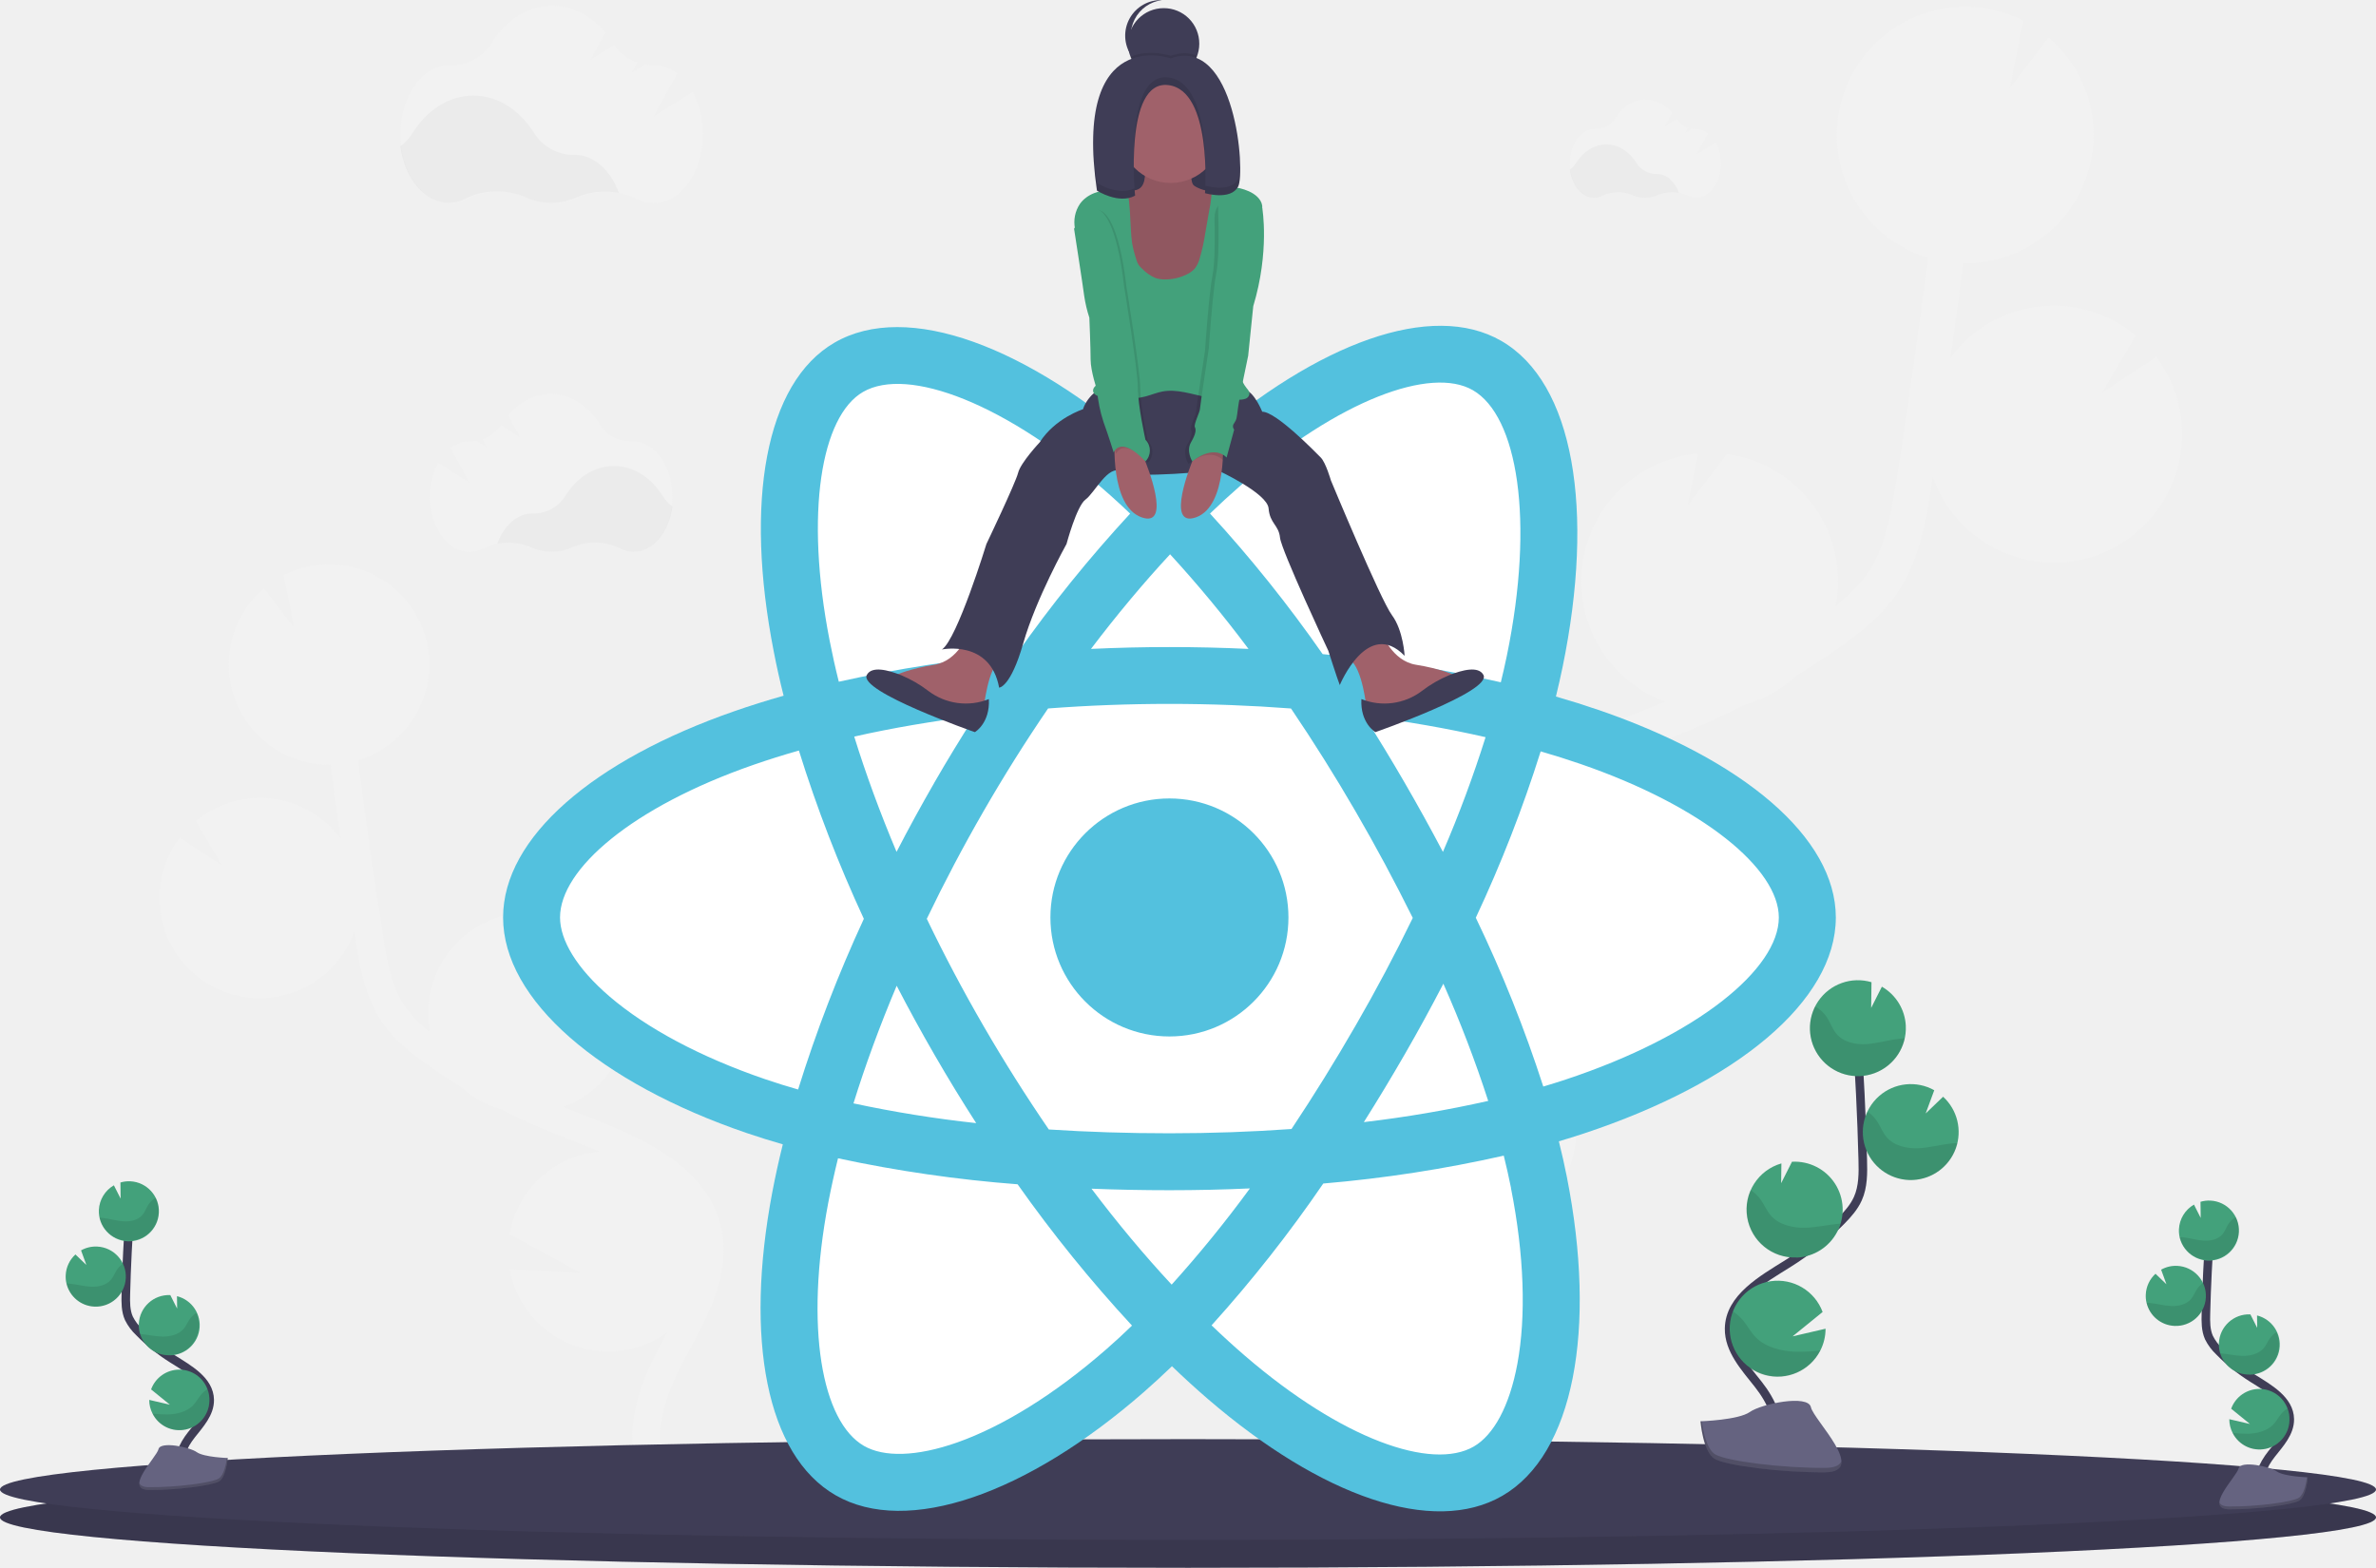
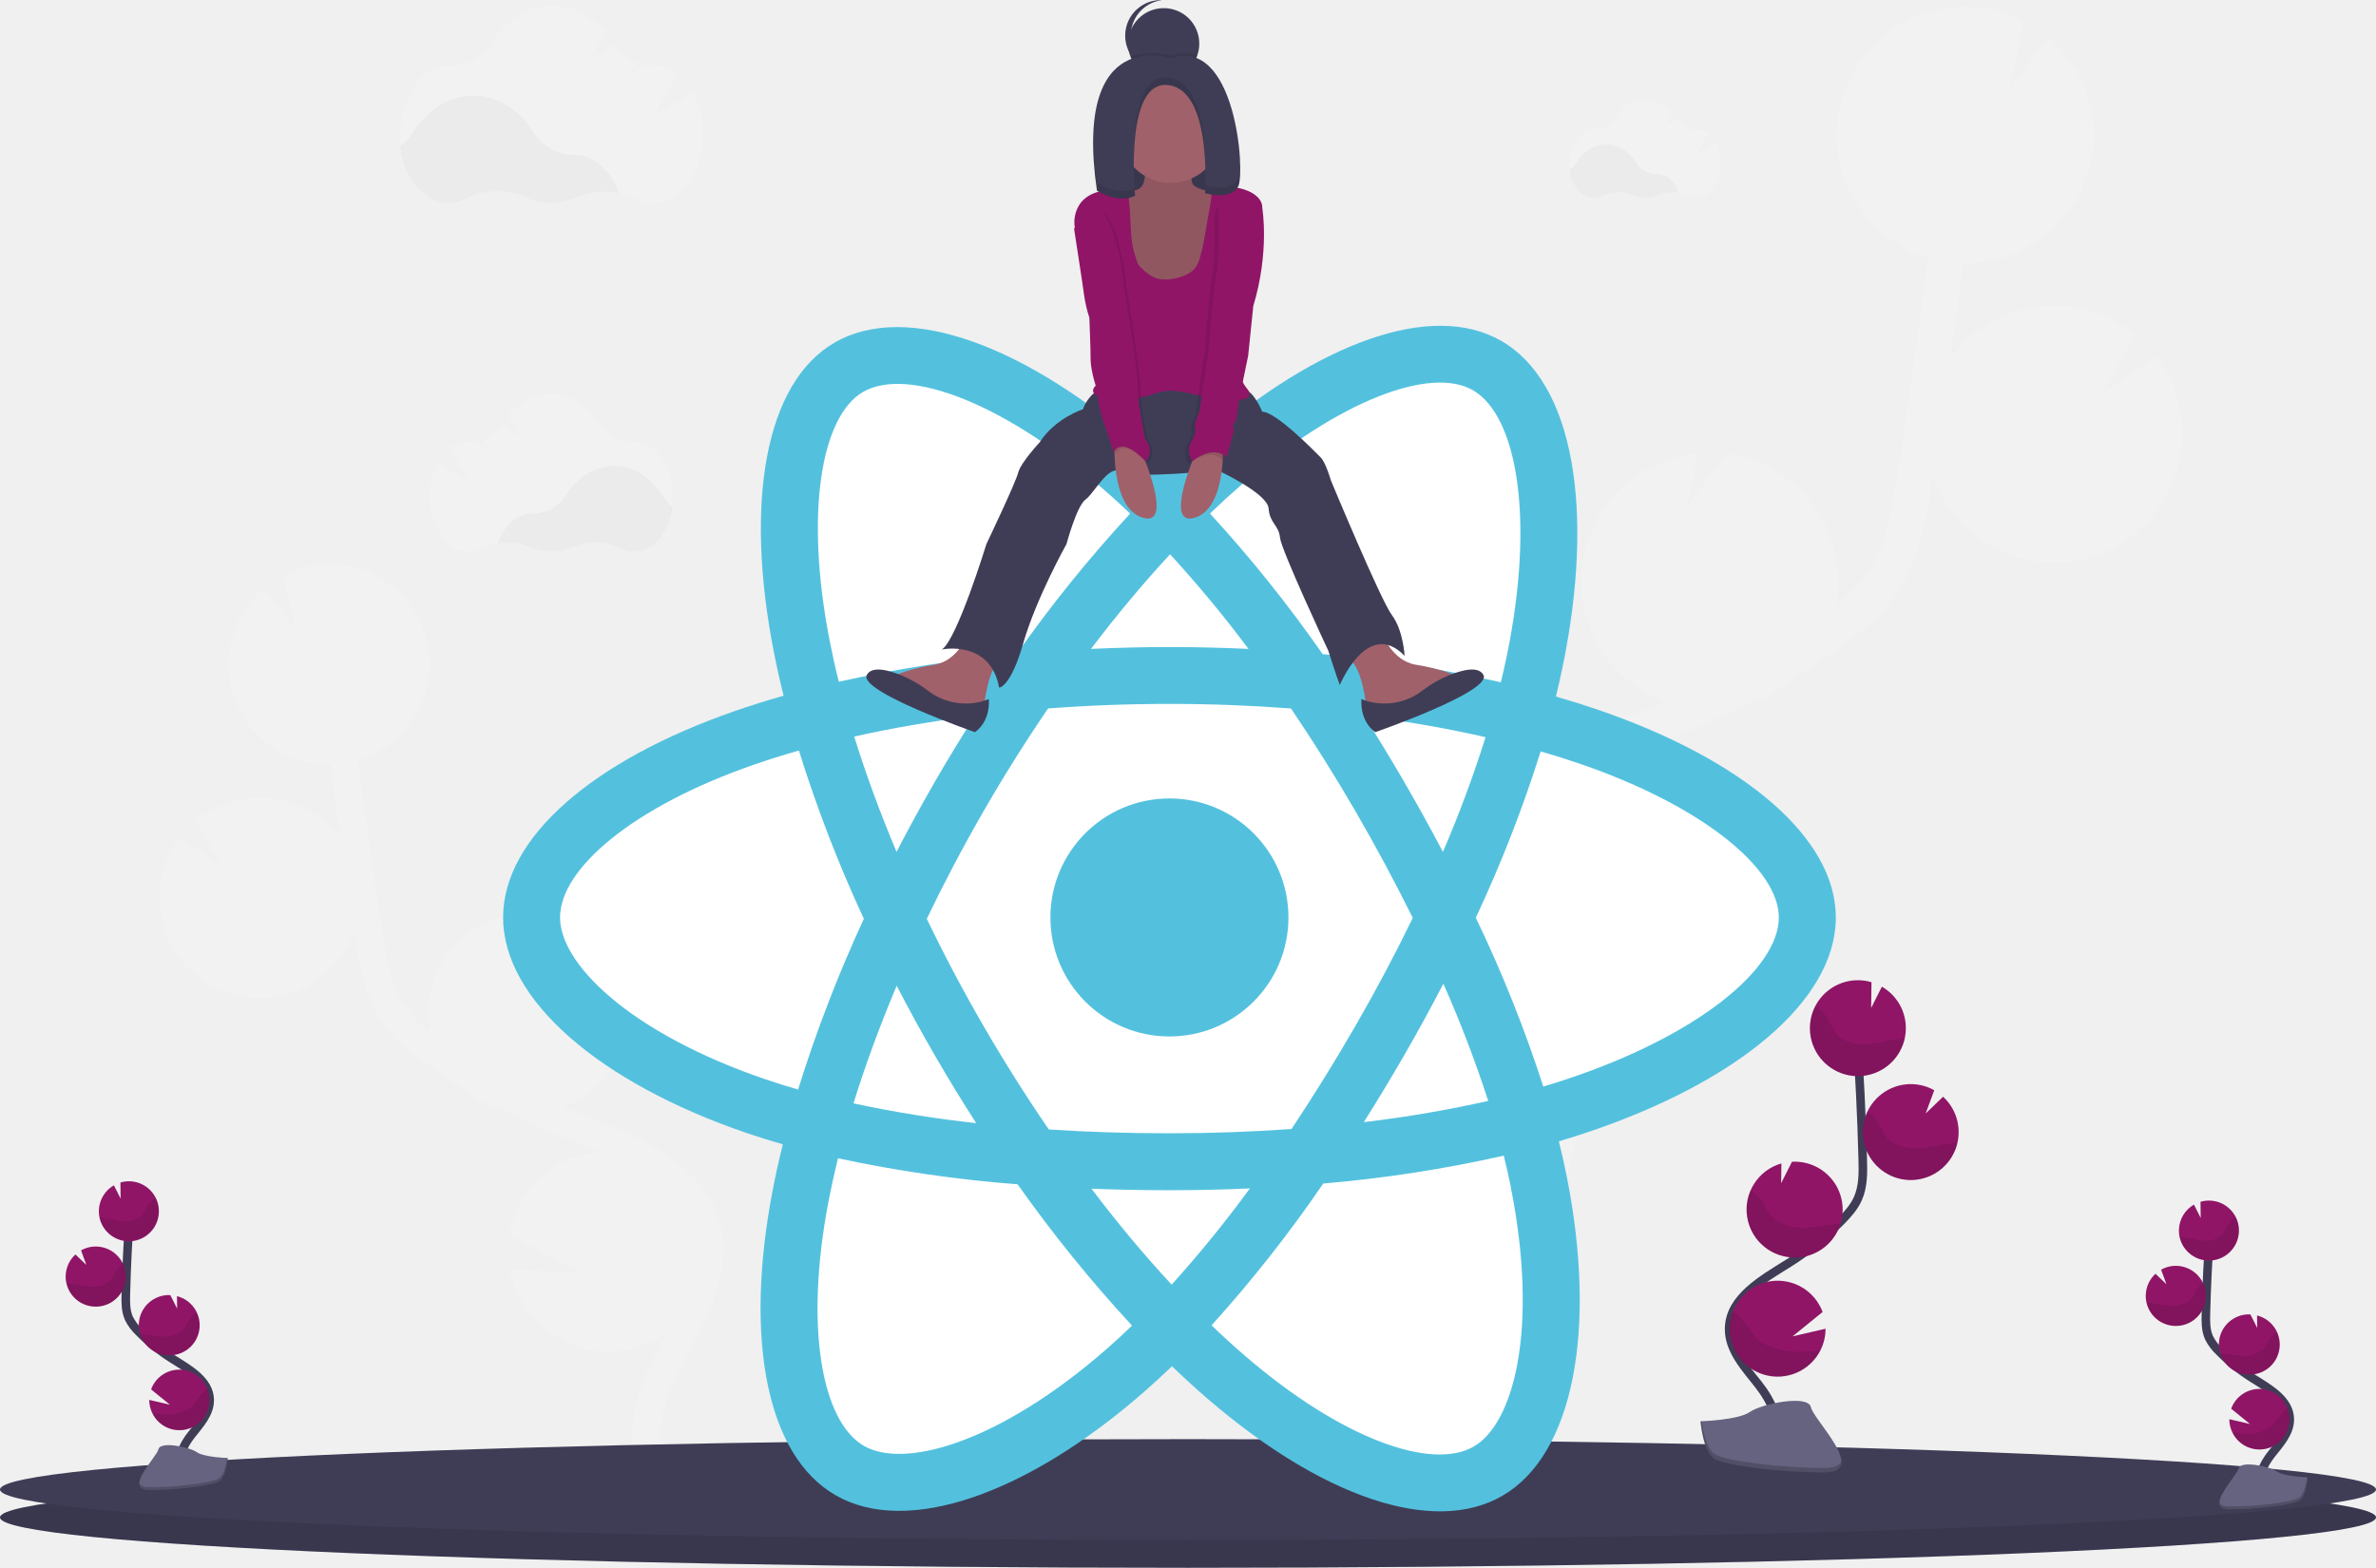
<svg xmlns="http://www.w3.org/2000/svg" id="a75d69e6-d07c-4db3-9c83-72b2470e5561" data-name="Layer 1" width="1108" height="731.18" viewBox="0 0 1108 731.18">
  <path d="M813.68,415.2l6.89-2.7c.66-.26,1.31-.54,2-.81a59.85,59.85,0,0,1,15.28-115.77l-4.8,24.2,18.22-23.92.16,0a59.87,59.87,0,0,1,51.16,67.45c-.15,1.13-.39,2.23-.6,3.34,5.61-4.43,10.87-9.32,14.81-15,8-11.54,10.71-25.76,13.47-43.17,5.47-34.48,10.4-69.34,14.84-104.18a59.83,59.83,0,0,1-42-65.36c.25-1.82.6-3.59,1-5.34.1-.44.2-.88.31-1.31.43-1.69.91-3.35,1.47-5,.09-.27.21-.52.3-.78.5-1.37,1-2.72,1.65-4,.22-.5.44-1,.67-1.47.69-1.43,1.42-2.83,2.22-4.19.27-.45.56-.88.83-1.33.62-1,1.27-2,1.94-2.93.36-.5.71-1,1.08-1.49l.27-.39,0,0a59.81,59.81,0,0,1,74.64-17l-6.24,31.49,18-23.64a59.5,59.5,0,0,1,16.32,68.62h.07c-.17.4-.38.78-.55,1.18-.33.74-.67,1.47-1,2.2-.46.93-1,1.84-1.45,2.74-.38.68-.75,1.36-1.16,2-.59,1-1.23,1.9-1.87,2.83-.38.54-.73,1.1-1.12,1.63-1,1.39-2.12,2.72-3.26,4-.4.45-.83.86-1.25,1.3-.81.86-1.62,1.71-2.48,2.52-.53.5-1.09,1-1.64,1.46-.79.7-1.6,1.38-2.43,2-.59.47-1.19.92-1.79,1.36-.87.63-1.75,1.22-2.64,1.81-.6.39-1.2.78-1.81,1.15-1,.61-2.05,1.17-3.1,1.72-.53.27-1,.57-1.59.83-1.58.77-3.2,1.48-4.85,2.11-.31.12-.64.21-.95.32-1.38.5-2.77,1-4.18,1.35-.61.17-1.23.31-1.85.46-1.15.28-2.31.54-3.48.76q-1,.18-2.07.33c-1.15.17-2.31.3-3.48.4-.69.06-1.37.12-2.07.16-1.26.06-2.53.07-3.8.06a2.08,2.08,0,0,0-.25,0q-2.82,22-5.92,44A59.82,59.82,0,0,1,1042,240.88l-15.68,26.58,25.21-16.59a59.68,59.68,0,0,1,11.5,44.16,58.76,58.76,0,0,1-4.5,15.94,59.83,59.83,0,0,1-111.19-4c-.23,1.48-.45,3-.68,4.46-2.44,15.35-5.47,34.46-16.23,50-7.29,10.56-17.33,18.36-27.09,25.22q-9.52,6.7-19.48,12.77a59.85,59.85,0,0,1-24.53,13.74q-16,8.19-32.69,14.81l-6.95,2.72c-6.25,2.44-12.65,4.94-19,7.6,1,.09,2,.17,3,.3a59.9,59.9,0,0,1,50.86,49.05l-42.31,23.11,42.18-1.89A59.16,59.16,0,0,1,843,534.54a59.87,59.87,0,0,1-82.7,11.74l2.1,3.91c1.4,2.58,2.78,5.15,4.12,7.7,18.33,34.74,19.66,64.74,3.75,84.49l-13-10.45c15.49-19.22,3.2-49.77-5.5-66.27-1.32-2.5-2.68-5-4-7.56C736,536.27,722.65,511.53,728,485.2,736,445.5,779.05,428.7,813.68,415.2Z" transform="translate(-46 -84.41)" fill="#f2f2f2" />
  <path d="M315.6,603.42l-5.38-2.11c-.52-.2-1-.43-1.54-.63a46.75,46.75,0,0,0-11.94-90.42l3.75,18.9-14.22-18.68h-.13a46.76,46.76,0,0,0-40,52.68c.12.89.31,1.74.47,2.61a55.84,55.84,0,0,1-11.56-11.73c-6.23-9-8.37-20.12-10.53-33.71C220.29,493.4,216.45,466.18,213,439a46.72,46.72,0,0,0,32.77-51.05c-.2-1.42-.47-2.8-.79-4.17l-.24-1c-.34-1.32-.71-2.62-1.15-3.88-.07-.21-.16-.41-.24-.61-.39-1.07-.82-2.12-1.28-3.15-.18-.38-.35-.77-.53-1.15-.54-1.11-1.11-2.2-1.73-3.26-.21-.36-.44-.7-.65-1-.49-.78-1-1.55-1.52-2.29-.28-.39-.55-.79-.84-1.17l-.21-.3h0a46.76,46.76,0,0,0-58.29-13.32l4.88,24.6-14.07-18.46a46.48,46.48,0,0,0-12.75,53.59h-.05c.13.31.29.61.43.92.26.58.52,1.15.8,1.72q.54,1.08,1.14,2.13c.29.54.58,1.07.9,1.59.46.75,1,1.48,1.46,2.21.3.42.57.86.88,1.27.8,1.08,1.65,2.12,2.54,3.13.31.35.65.67,1,1,.63.67,1.27,1.33,1.94,2,.41.4.85.77,1.28,1.14q.93.83,1.89,1.59c.46.36.93.71,1.4,1.06.68.49,1.37,1,2.06,1.41.47.31.94.61,1.42.9.79.48,1.6.91,2.42,1.34.42.22.82.45,1.24.66,1.24.6,2.5,1.15,3.79,1.64.24.1.5.16.74.25,1.07.39,2.16.75,3.27,1.06.47.13,1,.24,1.44.35.9.22,1.8.43,2.72.6l1.61.26c.9.13,1.81.23,2.72.31.54.05,1.07.09,1.62.12,1,.05,2,.06,3,.05h.19q2.2,17.22,4.62,34.41a46.71,46.71,0,0,0-67.48-8.14L149.49,488l-19.68-12.95a46.57,46.57,0,0,0-9,34.49A45.8,45.8,0,0,0,124.34,522a46.73,46.73,0,0,0,86.84-3.12c.18,1.15.35,2.32.53,3.48,1.9,12,4.27,26.92,12.67,39.08,5.7,8.24,13.54,14.33,21.16,19.69q7.44,5.24,15.21,10a46.88,46.88,0,0,0,19.16,10.74c8.32,4.26,16.84,8.14,25.54,11.56l5.42,2.13c4.88,1.9,9.88,3.85,14.81,5.93-.78.07-1.57.13-2.36.24A46.77,46.77,0,0,0,283.6,660l33,18-32.94-1.47a46.78,46.78,0,0,0,73.57,29.2c-.55,1-1.09,2-1.64,3.05-1.09,2-2.17,4-3.22,6-14.31,27.13-15.35,50.57-2.92,66l10.13-8.16c-12.1-15-2.5-38.87,4.3-51.76,1-1.95,2.09-3.92,3.16-5.9,9.19-17,19.61-36.37,15.46-56.94C376.29,627.08,342.64,614,315.6,603.42Z" transform="translate(-46 -84.41)" fill="#f2f2f2" />
  <ellipse cx="554" cy="707.68" rx="554" ry="23.5" fill="#3f3d56" />
  <ellipse cx="554" cy="707.68" rx="554" ry="23.5" opacity="0.1" />
  <ellipse cx="554" cy="694.68" rx="554" ry="23.5" fill="#3f3d56" />
  <path d="M131,770.73c-3-5.51.4-12.26,4.28-17.18s8.61-10,8.51-16.29c-.14-9-9.7-14.31-17.33-19.08a84.78,84.78,0,0,1-15.56-12.51,23,23,0,0,1-4.78-6.4c-1.58-3.52-1.53-7.52-1.43-11.38q.5-19.26,1.9-38.48" transform="translate(-46 -84.41)" fill="none" stroke="#3f3d56" stroke-miterlimit="10" stroke-width="4" />
-   <path d="M92.11,648.7a14,14,0,0,1,7-11.49l3.14,6.21-.09-7.52a13.86,13.86,0,0,1,4.62-.56A14,14,0,1,1,92.11,648.7Z" transform="translate(-46 -84.41)" fill="#43a17b" />
-   <path d="M117.14,743.7a14,14,0,0,0,26.5-5.76,13.82,13.82,0,0,0-.91-5.69,14,14,0,0,0-26.27.15l8.77,7.13-9.64-2.24A13.89,13.89,0,0,0,117.14,743.7Z" transform="translate(-46 -84.41)" fill="#43a17b" />
-   <path d="M124.07,716.45a14,14,0,0,0,4.46-27.54l.07,5.79-3.18-6.29h0a14,14,0,0,0-1.31,28.05Z" transform="translate(-46 -84.41)" fill="#43a17b" />
-   <path d="M90,693.78a14,14,0,0,0,1.32-28,13.88,13.88,0,0,0-7.52,1.78l2.48,6.8-5.11-4.9a14,14,0,0,0-4.53,9.69A13.33,13.33,0,0,0,77,683,14,14,0,0,0,90,693.78Z" transform="translate(-46 -84.41)" fill="#43a17b" />
+   <path d="M92.11,648.7a14,14,0,0,1,7-11.49l3.14,6.21-.09-7.52a13.86,13.86,0,0,1,4.62-.56A14,14,0,1,1,92.11,648.7Z" transform="translate(-46 -84.41)" fill="#901567" />
+   <path d="M117.14,743.7a14,14,0,0,0,26.5-5.76,13.82,13.82,0,0,0-.91-5.69,14,14,0,0,0-26.27.15l8.77,7.13-9.64-2.24A13.89,13.89,0,0,0,117.14,743.7Z" transform="translate(-46 -84.41)" fill="#901567" />
+   <path d="M124.07,716.45a14,14,0,0,0,4.46-27.54l.07,5.79-3.18-6.29h0a14,14,0,0,0-1.31,28.05Z" transform="translate(-46 -84.41)" fill="#901567" />
+   <path d="M90,693.78a14,14,0,0,0,1.32-28,13.88,13.88,0,0,0-7.52,1.78l2.48,6.8-5.11-4.9a14,14,0,0,0-4.53,9.69A13.33,13.33,0,0,0,77,683,14,14,0,0,0,90,693.78Z" transform="translate(-46 -84.41)" fill="#901567" />
  <path d="M94,652.44c3.24.36,6.39,1.37,9.64,1.57s6.82-.58,8.88-3.1c1.11-1.37,1.66-3.09,2.59-4.57a10.08,10.08,0,0,1,3.54-3.33,14,14,0,1,1-26.24,9.32C92.94,652.35,93.47,652.39,94,652.44Z" transform="translate(-46 -84.41)" opacity="0.1" />
  <path d="M90,693.78a14,14,0,0,0,13.35-20,10.4,10.4,0,0,0-2.82,2.83c-1,1.51-1.61,3.25-2.78,4.64-2.19,2.57-5.92,3.41-9.31,3.25s-6.66-1.11-10-1.42c-.47,0-.94-.08-1.41-.09A14,14,0,0,0,90,693.78Z" transform="translate(-46 -84.41)" opacity="0.1" />
  <path d="M124.07,716.45a14,14,0,0,0,13.47-19.76,11.36,11.36,0,0,0-3,2.85c-1.09,1.54-1.77,3.31-3,4.73-2.36,2.64-6.34,3.57-9.93,3.48s-6.82-.93-10.28-1.19A14,14,0,0,0,124.07,716.45Z" transform="translate(-46 -84.41)" opacity="0.1" />
  <path d="M117.14,743.7a14,14,0,0,0,26.5-5.76,13.82,13.82,0,0,0-.91-5.69,14,14,0,0,0-3.08,2.74c-1.34,1.63-2.21,3.47-3.76,5-2.87,2.82-7.5,4-11.62,4.09A62.35,62.35,0,0,1,117.14,743.7Z" transform="translate(-46 -84.41)" opacity="0.1" />
  <path d="M152.19,764.39s-11.08-.34-14.41-2.72-17-5.22-17.87-1.4-16.65,19-4.14,19.06,29.06-2,32.39-4S152.19,764.39,152.19,764.39Z" transform="translate(-46 -84.41)" fill="#656380" />
  <path d="M115.54,778c12.51.1,29.06-2,32.4-4,2.53-1.54,3.54-7.09,3.88-9.65l.37,0s-.7,8.93-4,11-19.89,4.08-32.39,4c-3.61,0-4.86-1.31-4.79-3.22C111.48,777.26,112.86,778,115.54,778Z" transform="translate(-46 -84.41)" opacity="0.2" />
  <path d="M1101,779.73c-3-5.51.4-12.26,4.28-17.18s8.61-10,8.51-16.29c-.14-9-9.7-14.31-17.33-19.08a84.78,84.78,0,0,1-15.56-12.51,23,23,0,0,1-4.78-6.4c-1.58-3.52-1.53-7.52-1.43-11.38q.49-19.26,1.9-38.48" transform="translate(-46 -84.41)" fill="none" stroke="#3f3d56" stroke-miterlimit="10" stroke-width="4" />
-   <path d="M1062.11,657.7a14,14,0,0,1,7-11.49l3.14,6.21-.09-7.52a13.86,13.86,0,0,1,4.62-.56,14,14,0,1,1-14.68,13.36Z" transform="translate(-46 -84.41)" fill="#43a17b" />
-   <path d="M1087.14,752.7a14,14,0,0,0,26.5-5.76,13.82,13.82,0,0,0-.91-5.69,14,14,0,0,0-26.27.15l8.77,7.13-9.64-2.24A13.89,13.89,0,0,0,1087.14,752.7Z" transform="translate(-46 -84.41)" fill="#43a17b" />
-   <path d="M1094.07,725.45a14,14,0,0,0,4.46-27.54l.07,5.79-3.18-6.29h0a14,14,0,0,0-1.31,28.05Z" transform="translate(-46 -84.41)" fill="#43a17b" />
-   <path d="M1060,702.78a14,14,0,0,0,1.32-28,13.88,13.88,0,0,0-7.52,1.78l2.48,6.8-5.11-4.9a14,14,0,0,0-4.53,9.69A13.33,13.33,0,0,0,1047,692,14,14,0,0,0,1060,702.78Z" transform="translate(-46 -84.41)" fill="#43a17b" />
+   <path d="M1062.11,657.7a14,14,0,0,1,7-11.49l3.14,6.21-.09-7.52a13.86,13.86,0,0,1,4.62-.56,14,14,0,1,1-14.68,13.36Z" transform="translate(-46 -84.41)" fill="#901567" />
+   <path d="M1087.14,752.7a14,14,0,0,0,26.5-5.76,13.82,13.82,0,0,0-.91-5.69,14,14,0,0,0-26.27.15l8.77,7.13-9.64-2.24A13.89,13.89,0,0,0,1087.14,752.7Z" transform="translate(-46 -84.41)" fill="#901567" />
+   <path d="M1094.07,725.45a14,14,0,0,0,4.46-27.54l.07,5.79-3.18-6.29h0a14,14,0,0,0-1.31,28.05Z" transform="translate(-46 -84.41)" fill="#901567" />
+   <path d="M1060,702.78a14,14,0,0,0,1.32-28,13.88,13.88,0,0,0-7.52,1.78l2.48,6.8-5.11-4.9a14,14,0,0,0-4.53,9.69A13.33,13.33,0,0,0,1047,692,14,14,0,0,0,1060,702.78Z" transform="translate(-46 -84.41)" fill="#901567" />
  <path d="M1064,661.44c3.24.36,6.39,1.37,9.64,1.57s6.82-.58,8.88-3.1c1.11-1.37,1.66-3.09,2.59-4.57a10.08,10.08,0,0,1,3.54-3.33,14,14,0,1,1-26.24,9.32C1062.94,661.35,1063.47,661.39,1064,661.44Z" transform="translate(-46 -84.41)" opacity="0.1" />
  <path d="M1060,702.78a14,14,0,0,0,13.35-20,10.4,10.4,0,0,0-2.82,2.83c-1,1.51-1.61,3.25-2.78,4.64-2.19,2.57-5.92,3.41-9.31,3.25s-6.66-1.11-10-1.42c-.47,0-.94-.08-1.41-.09A14,14,0,0,0,1060,702.78Z" transform="translate(-46 -84.41)" opacity="0.1" />
  <path d="M1094.07,725.45a14,14,0,0,0,13.47-19.76,11.36,11.36,0,0,0-3,2.85c-1.09,1.54-1.77,3.31-3,4.73-2.36,2.64-6.34,3.57-9.93,3.48s-6.82-.93-10.28-1.19A14,14,0,0,0,1094.07,725.45Z" transform="translate(-46 -84.41)" opacity="0.1" />
  <path d="M1087.14,752.7a14,14,0,0,0,26.5-5.76,13.82,13.82,0,0,0-.91-5.69,14,14,0,0,0-3.08,2.74c-1.34,1.63-2.21,3.47-3.76,5-2.87,2.82-7.5,4-11.62,4.09A62.35,62.35,0,0,1,1087.14,752.7Z" transform="translate(-46 -84.41)" opacity="0.1" />
  <path d="M1122.19,773.39s-11.08-.34-14.41-2.72-17-5.22-17.87-1.4-16.65,19-4.14,19.06,29.06-2,32.39-4S1122.19,773.39,1122.19,773.39Z" transform="translate(-46 -84.41)" fill="#656380" />
  <path d="M1085.54,787c12.51.1,29.06-2,32.4-4,2.53-1.54,3.54-7.09,3.88-9.65l.37,0s-.7,8.93-4,11-19.89,4.08-32.39,4c-3.61,0-4.86-1.31-4.79-3.22C1081.48,786.26,1082.86,787,1085.54,787Z" transform="translate(-46 -84.41)" opacity="0.2" />
  <path d="M791.57,415.56q-9.92-3.4-20-6.3,1.66-6.79,3.09-13.65c15.14-73.51,5.24-132.73-28.57-152.22-32.42-18.7-85.44.8-139,47.39q-7.92,6.92-15.47,14.2-5.07-4.85-10.3-9.51C525.21,245.64,469,224.65,435.18,244.2c-32.39,18.75-42,74.42-28.35,144.09q2,10.35,4.59,20.58c-7.95,2.26-15.64,4.67-23,7.24C322.63,439,280.61,475,280.61,512.29c0,38.51,45.11,77.14,113.64,100.56q8.34,2.83,16.8,5.26-2.74,11-4.88,22.18c-13,68.46-2.84,122.82,29.46,141.45C469,801,525,781.2,579.52,733.54c4.31-3.77,8.63-7.77,13-11.95q8.18,7.89,16.79,15.32c52.82,45.45,105,63.81,137.26,45.12,33.33-19.29,44.16-77.69,30.1-148.73q-1.6-8.14-3.73-16.61,5.91-1.74,11.56-3.61c71.24-23.6,117.6-61.76,117.6-100.79,0-37.43-43.38-73.62-110.5-96.73Z" transform="translate(-46 -84.41)" fill="#53c1de" />
  <path d="M776.12,587.88c-3.4,1.13-6.88,2.21-10.44,3.27a621.6,621.6,0,0,0-31.47-78.73,623.06,623.06,0,0,0,30.25-77.58c6.35,1.84,12.53,3.78,18.47,5.83,57.51,19.79,92.59,49.06,92.59,71.62,0,24-37.89,55.21-99.4,75.59ZM750.6,638.46c6.22,31.41,7.1,59.81,3,82-3.7,19.95-11.14,33.25-20.34,38.58-19.59,11.33-61.47-3.4-106.64-42.27q-7.77-6.69-15.63-14.25a624.23,624.23,0,0,0,52.09-66.14,620.2,620.2,0,0,0,84.17-13q1.9,7.68,3.37,15ZM492.48,757.1c-19.14,6.76-34.38,6.95-43.59,1.64-19.6-11.31-27.75-55-16.63-113.5q2-10.37,4.53-20.63a625.79,625.79,0,0,0,83.75,12.13,645.09,645.09,0,0,0,53.35,65.9q-5.79,5.61-11.84,10.91c-24.11,21.08-48.28,36-69.57,43.55ZM402.84,587.73c-30.31-10.36-55.33-23.82-72.49-38.5-15.41-13.2-23.19-26.31-23.19-36.94,0-22.63,33.74-51.5,90-71.11q10.6-3.69,21.39-6.73a637.08,637.08,0,0,0,30.29,78.48,646.29,646.29,0,0,0-30.66,79.6Q410.44,590.32,402.84,587.73Zm30.05-204.54c-11.68-59.69-3.93-104.72,15.59-116,20.79-12,66.76,5.12,115.22,48.15,3.1,2.75,6.21,5.63,9.32,8.6a635.89,635.89,0,0,0-52.93,65.52,648.42,648.42,0,0,0-82.93,12.89q-2.39-9.52-4.27-19.15ZM701,449.38q-9.11-15.74-18.89-31.08c19.83,2.51,38.82,5.83,56.66,9.91a565.54,565.54,0,0,1-19.89,53.51q-8.61-16.35-17.88-32.34ZM591.64,342.91a569.3,569.3,0,0,1,36.57,44.14q-36.71-1.73-73.45,0c12.07-15.92,24.44-30.72,36.88-44.13Zm-110,106.65q-9.15,15.87-17.55,32.14c-7.73-18.33-14.34-36.36-19.74-53.77,17.73-4,36.64-7.21,56.34-9.68Q490.77,433.69,481.62,449.56Zm19.61,158.65A564.64,564.64,0,0,1,444,599c5.49-17.71,12.25-36.13,20.15-54.86q8.43,16.29,17.61,32.16Q491.1,592.49,501.23,608.21Zm91.14,75.33C579.79,670,567.24,655,555,638.79q17.85.71,36.36.71,19,0,37.51-.84A563.94,563.94,0,0,1,592.37,683.54ZM719.08,543.19A562.82,562.82,0,0,1,740,597.85a561.35,561.35,0,0,1-58,9.89q9.85-15.63,19.08-31.63,9.38-16.26,18-32.92Zm-41,19.66q-14.12,24.52-29.81,48.1c-18.44,1.32-37.49,2-56.91,2s-38.15-.6-56.27-1.78Q519,587.67,504.7,563t-26.51-50.08q12.27-25.53,26.43-50.1h0q14.14-24.56,30.13-48c18.49-1.4,37.43-2.13,56.59-2.13s38.22.74,56.69,2.14q15.81,23.37,30,47.81t26.79,49.87q-12.45,25.62-26.71,50.3Zm54.77-296.46c20.81,12,28.9,60.4,15.83,123.87q-1.29,6.19-2.8,12.35a635.74,635.74,0,0,0-83.09-13.13,625.16,625.16,0,0,0-52.53-65.56q7-6.74,14.29-13.11c45.88-39.93,88.76-55.69,108.3-44.42Z" transform="translate(-46 -84.41)" fill="#fff" />
  <path d="M591.34,456.79a55.5,55.5,0,1,1-55.5,55.5,55.49,55.49,0,0,1,55.5-55.5" transform="translate(-46 -84.41)" fill="#53c1de" />
  <path d="M605.26,104.81a16.6,16.6,0,1,1-16.6-16.6A16.52,16.52,0,0,1,605.26,104.81Z" transform="translate(-46 -84.41)" fill="#3f3d56" />
  <path d="M575.4,109a16.62,16.62,0,0,1,12.49-24.54,16.6,16.6,0,1,0,1.41,33.07A16.6,16.6,0,0,1,575.4,109Z" transform="translate(-46 -84.41)" fill="#3f3d56" />
  <rect x="521.91" y="43.52" width="44.47" height="69.37" fill="#3f3d56" />
  <rect x="521.91" y="43.52" width="44.47" height="69.37" opacity="0.1" />
  <path d="M497.66,379.61s-4.75,13.05-16,14.83-17.79,4.74-17.79,4.74l26.68,17.19,14.23-1.78s1.78-18.38,7.71-22.53S497.66,379.61,497.66,379.61Z" transform="translate(-46 -84.41)" fill="#a0616a" />
  <path d="M690.34,379.61s4.75,13.05,16,14.83,17.79,4.74,17.79,4.74l-26.68,17.19-14.23-1.78s-1.78-18.38-7.71-22.53S690.34,379.61,690.34,379.61Z" transform="translate(-46 -84.41)" fill="#a0616a" />
  <path d="M560.5,264.59s-7.11,3.56-9.48,10.68c0,0-13,4.15-20.16,15.41,0,0-8.9,9.49-10.08,14.23S506,338.11,506,338.11s-13.64,44.47-20.75,49.21c0,0,22.53-4.74,26.68,17.79,0,0,5.33,0,11.26-20.75s20.16-46.25,20.16-46.25,4.74-17.78,8.89-20.75,10.67-16.6,16.6-13,45.06-.6,45.06-.6S637,314.4,637.58,321.51s4.74,7.71,5.33,13.64,22.53,52.76,22.53,52.76,4.15,13,5.34,16c0,0,13-31.42,30.24-13.63,0,0-.6-11.86-5.93-19s-28.46-62.84-28.46-62.84-2.37-8.3-4.74-10.67-20.76-21.35-27.28-21.35c0,0-3.55-8.89-7.7-10.08Z" transform="translate(-46 -84.41)" fill="#3f3d56" />
  <path d="M507.14,410.44a28.89,28.89,0,0,1-28.22-3.79,56.37,56.37,0,0,0-12.59-7.3c-6.29-2.54-13.81-4.42-16.1-.17-4.15,7.71,50.39,26.68,50.39,26.68S507.74,421.71,507.14,410.44Z" transform="translate(-46 -84.41)" fill="#3f3d56" />
  <path d="M680.86,410.44a28.89,28.89,0,0,0,28.22-3.79,56.37,56.37,0,0,1,12.59-7.3c6.29-2.54,13.81-4.42,16.1-.17,4.15,7.71-50.39,26.68-50.39,26.68S680.26,421.71,680.86,410.44Z" transform="translate(-46 -84.41)" fill="#3f3d56" />
  <path d="M579.88,167.08c-.22,2.06-.9,4.29-2.66,5.38-1.44.9-3.26.83-4.92,1.17a11.46,11.46,0,0,0-7.82,6.77,17.51,17.51,0,0,0-.75,10.55,39.22,39.22,0,0,0,1.52,5.06c1.74,4.92,3.84,9.8,7.09,13.89a59,59,0,0,0,9.3,8.77c2.11,1.72,4.29,3.47,6.89,4.28a21.75,21.75,0,0,0,5.4.72c2.25.1,4.65.17,6.6-.95,3-1.73,3.89-5.55,5.52-8.62,1.38-2.6,3.44-4.81,4.73-7.46a29.49,29.49,0,0,0,2-6.52l2.77-12.3c1-4.47,1.92-9.51-.59-13.34a2.28,2.28,0,0,0-.74-.77,2.79,2.79,0,0,0-1.52-.15,16.44,16.44,0,0,1-9.15-2.09,3.93,3.93,0,0,1-1.15-.9,4.72,4.72,0,0,1-.7-2.12,22.2,22.2,0,0,0-1.28-4.45,3,3,0,0,0-.87-1.34,3.15,3.15,0,0,0-1.41-.47,114.47,114.47,0,0,0-12.93-1.35c-1.42-.07-3.56-.64-4.54.62S580,165.58,579.88,167.08Z" transform="translate(-46 -84.41)" fill="#a0616a" />
  <path d="M579.88,167.08c-.22,2.06-.9,4.29-2.66,5.38-1.44.9-3.26.83-4.92,1.17a11.46,11.46,0,0,0-7.82,6.77,17.51,17.51,0,0,0-.75,10.55,39.22,39.22,0,0,0,1.52,5.06c1.74,4.92,3.84,9.8,7.09,13.89a59,59,0,0,0,9.3,8.77c2.11,1.72,4.29,3.47,6.89,4.28a21.75,21.75,0,0,0,5.4.72c2.25.1,4.65.17,6.6-.95,3-1.73,3.89-5.55,5.52-8.62,1.38-2.6,3.44-4.81,4.73-7.46a29.49,29.49,0,0,0,2-6.52l2.77-12.3c1-4.47,1.92-9.51-.59-13.34a2.28,2.28,0,0,0-.74-.77,2.79,2.79,0,0,0-1.52-.15,16.44,16.44,0,0,1-9.15-2.09,3.93,3.93,0,0,1-1.15-.9,4.72,4.72,0,0,1-.7-2.12,22.2,22.2,0,0,0-1.28-4.45,3,3,0,0,0-.87-1.34,3.15,3.15,0,0,0-1.41-.47,114.47,114.47,0,0,0-12.93-1.35c-1.42-.07-3.56-.64-4.54.62S580,165.58,579.88,167.08Z" transform="translate(-46 -84.41)" opacity="0.1" />
-   <path d="M571.85,174.15a26.93,26.93,0,0,0-7.13-1.12c-5.72-.14-11.84,1.83-15.14,6.5A15.34,15.34,0,0,0,547.29,191a23.57,23.57,0,0,0,5.2,10.66,32,32,0,0,1,4,5.24c1.58,3,1.63,6.59,2.06,10,1,8.12,4.46,15.75,5.83,23.82s.19,17.42-6.18,22.55c-1.07.86-2.37,1.77-2.46,3.14-.14,2.19,2.71,3.12,4.9,3.33,6.55.62,13.27,1.23,19.63-.46,2.63-.7,5.17-1.79,7.85-2.29,6.8-1.27,13.64,1.34,20.45,2.59a90.61,90.61,0,0,0,14.91,1.21,7.94,7.94,0,0,0,3.43-.45,2.75,2.75,0,0,0,1.74-2.74,4.76,4.76,0,0,0-1.18-2c-3.44-4.25-4.49-9.9-5.43-15.29l-3.15-18.11c-1.69-9.68-3.26-20.2,1.32-28.89,3.29-6.25,9.36-10.65,12.83-16.8a9.84,9.84,0,0,0,1.55-6.28c-.52-3.09-3.31-5.3-6.17-6.59A23.21,23.21,0,0,0,611,173c.1,4.33-1,8.71-1.71,13l-1.21,7a88.83,88.83,0,0,1-2.71,12.2,12.85,12.85,0,0,1-2.17,4.42,11.43,11.43,0,0,1-3.83,2.79,22.83,22.83,0,0,1-10.14,2.32,13.54,13.54,0,0,1-4.48-.69,19,19,0,0,1-6.17-4.34,10.11,10.11,0,0,1-1.63-1.77,9.93,9.93,0,0,1-1.11-2.67,55.42,55.42,0,0,1-1.91-7.48c-.3-1.94-.4-3.91-.54-5.87C573,186.12,573,179.72,571.85,174.15Z" transform="translate(-46 -84.41)" fill="#43a17b" />
+   <path d="M571.85,174.15a26.93,26.93,0,0,0-7.13-1.12c-5.72-.14-11.84,1.83-15.14,6.5A15.34,15.34,0,0,0,547.29,191a23.57,23.57,0,0,0,5.2,10.66,32,32,0,0,1,4,5.24c1.58,3,1.63,6.59,2.06,10,1,8.12,4.46,15.75,5.83,23.82s.19,17.42-6.18,22.55c-1.07.86-2.37,1.77-2.46,3.14-.14,2.19,2.71,3.12,4.9,3.33,6.55.62,13.27,1.23,19.63-.46,2.63-.7,5.17-1.79,7.85-2.29,6.8-1.27,13.64,1.34,20.45,2.59a90.61,90.61,0,0,0,14.91,1.21,7.94,7.94,0,0,0,3.43-.45,2.75,2.75,0,0,0,1.74-2.74,4.76,4.76,0,0,0-1.18-2c-3.44-4.25-4.49-9.9-5.43-15.29l-3.15-18.11c-1.69-9.68-3.26-20.2,1.32-28.89,3.29-6.25,9.36-10.65,12.83-16.8a9.84,9.84,0,0,0,1.55-6.28c-.52-3.09-3.31-5.3-6.17-6.59A23.21,23.21,0,0,0,611,173c.1,4.33-1,8.71-1.71,13l-1.21,7a88.83,88.83,0,0,1-2.71,12.2,12.85,12.85,0,0,1-2.17,4.42,11.43,11.43,0,0,1-3.83,2.79,22.83,22.83,0,0,1-10.14,2.32,13.54,13.54,0,0,1-4.48-.69,19,19,0,0,1-6.17-4.34,10.11,10.11,0,0,1-1.63-1.77,9.93,9.93,0,0,1-1.11-2.67,55.42,55.42,0,0,1-1.91-7.48c-.3-1.94-.4-3.91-.54-5.87C573,186.12,573,179.72,571.85,174.15Z" transform="translate(-46 -84.41)" fill="#901567" />
  <path d="M565.84,288.9s-2.37,31.43,12.45,36.76,1.78-26.09,1.78-26.09l-4.75-9.48Z" transform="translate(-46 -84.41)" fill="#a0616a" />
  <path d="M616.23,288.9s2.37,31.43-12.45,36.76S602,299.57,602,299.57l4.75-9.48Z" transform="translate(-46 -84.41)" fill="#a0616a" />
  <path d="M552.79,184l-4.74,7.71s4.15,26.68,4.74,31.42a62.2,62.2,0,0,0,2.38,10.08s.59,14.23.59,19.57,3,14.23,3,14.23a64.82,64.82,0,0,0,3,14.82c2.37,6.52,4.74,14.23,4.74,14.23s3-8.3,14.82,4.15a7.18,7.18,0,0,0,0-10.08s-3.55-16-3.55-24.31-6.53-48-6.53-48S567,172.7,552.79,184Z" transform="translate(-46 -84.41)" opacity="0.1" />
-   <path d="M551.61,183.37l-4.74,7.71s4.15,26.68,4.74,31.42A61.84,61.84,0,0,0,554,232.58s.59,14.23.59,19.56,3,14.23,3,14.23a64.53,64.53,0,0,0,3,14.82c2.37,6.53,4.75,14.23,4.75,14.23s3-8.3,14.82,4.15a7.18,7.18,0,0,0,0-10.07s-3.56-16-3.56-24.31-6.52-48-6.52-48S565.84,172.1,551.61,183.37Z" transform="translate(-46 -84.41)" fill="#43a17b" />
+   <path d="M551.61,183.37l-4.74,7.71s4.15,26.68,4.74,31.42A61.84,61.84,0,0,0,554,232.58s.59,14.23.59,19.56,3,14.23,3,14.23a64.53,64.53,0,0,0,3,14.82c2.37,6.53,4.75,14.23,4.75,14.23s3-8.3,14.82,4.15a7.18,7.18,0,0,0,0-10.07s-3.56-16-3.56-24.31-6.52-48-6.52-48S565.84,172.1,551.61,183.37Z" transform="translate(-46 -84.41)" fill="#901567" />
  <path d="M629.87,179.22l3,3.53s3.49,20.18-4.22,45.68l-2.37,23.12s-4.15,19.57-4.74,24.31-.59,5.33-1.78,7.11a2.29,2.29,0,0,0,0,3l-3.56,13s-5.33-6.52-16,1.78c0,0-3-4.74-.6-8.89s2.37-5.93,1.78-7.12,2.37-7.11,2.37-8.3S607.93,248,607.93,248s1.78-26.68,3.56-35.57c1.09-5.47,1.07-17.66.88-26.24-.19-8.94,10.63-13.78,17-7.5C629.52,178.85,629.7,179,629.87,179.22Z" transform="translate(-46 -84.41)" opacity="0.1" />
-   <path d="M631.65,178l3,3.53s3.49,20.19-4.22,45.68l-2.37,23.12s-4.15,19.57-4.74,24.31-.6,5.34-1.78,7.12a2.28,2.28,0,0,0,0,3L618,297.8s-5.33-6.53-16,1.77c0,0-3-4.74-.59-8.89s2.37-5.93,1.78-7.11,2.37-7.12,2.37-8.3,4.15-28.46,4.15-28.46,1.78-26.68,3.56-35.58.59-35.57.59-35.57S623.35,169.14,631.65,178Z" transform="translate(-46 -84.41)" fill="#43a17b" />
+   <path d="M631.65,178l3,3.53s3.49,20.19-4.22,45.68l-2.37,23.12s-4.15,19.57-4.74,24.31-.6,5.34-1.78,7.12a2.28,2.28,0,0,0,0,3L618,297.8s-5.33-6.53-16,1.77c0,0-3-4.74-.59-8.89s2.37-5.93,1.78-7.11,2.37-7.12,2.37-8.3,4.15-28.46,4.15-28.46,1.78-26.68,3.56-35.58.59-35.57.59-35.57S623.35,169.14,631.65,178Z" transform="translate(-46 -84.41)" fill="#901567" />
  <circle cx="545.92" cy="61.61" r="23.72" fill="#a0616a" />
  <path d="M604.29,110.41a16.6,16.6,0,0,1-31.09.44c9.26-3.73,18.72-.41,18.72-.41C596.65,108.78,600.75,108.93,604.29,110.41Z" transform="translate(-46 -84.41)" opacity="0.1" />
  <path d="M591.92,111.63s-45.65-16-34.38,61.66c0,0,10.08,6.52,17.78,2.37,0,0-5.33-53.95,15.42-51.58s17.19,50.4,17.19,50.4,11.86,3.55,15.42-3S622.16,101,591.92,111.63Z" transform="translate(-46 -84.41)" fill="#3f3d56" />
  <path d="M590.74,120.52c-14.24-1.62-16.2,23.27-16,39.05.17-15.69,2.81-37,16-35.49,14.81,1.69,17.24,26.66,17.41,40.8C608.32,151.9,606.9,122.37,590.74,120.52Z" transform="translate(-46 -84.41)" opacity="0.1" />
  <path d="M557.54,169.73a159.38,159.38,0,0,1-1.77-20.53,152.12,152.12,0,0,0,1.77,24.09s10.08,6.52,17.78,2.37c0,0-.12-1.28-.26-3.43C567.39,176.1,557.54,169.73,557.54,169.73Z" transform="translate(-46 -84.41)" opacity="0.1" />
  <path d="M623.35,168c-3.32,6.08-13.83,3.41-15.25,3-.07,2.2-.17,3.52-.17,3.52s11.86,3.55,15.42-3c.73-1.34,1.11-5.13,1-10.2C624.25,164.57,623.9,167,623.35,168Z" transform="translate(-46 -84.41)" opacity="0.1" />
  <path d="M872.73,757.37c4.74-8.78-.64-19.54-6.82-27.37s-13.73-16-13.57-26c.23-14.35,15.45-22.81,27.62-30.42a134.77,134.77,0,0,0,24.79-19.93c3-3.05,5.87-6.31,7.62-10.21,2.52-5.6,2.45-12,2.29-18.12q-.79-30.71-3-61.34" transform="translate(-46 -84.41)" fill="none" stroke="#3f3d56" stroke-miterlimit="10" stroke-width="4" />
-   <path d="M934.74,562.9a22.31,22.31,0,0,0-11.16-18.32l-5,9.9.15-12a22.37,22.37,0,1,0,16,20.41Z" transform="translate(-46 -84.41)" fill="#43a17b" />
-   <path d="M894.86,714.29a22.36,22.36,0,1,1,1.08-18l-14,11.37,15.37-3.57A22.25,22.25,0,0,1,894.86,714.29Z" transform="translate(-46 -84.41)" fill="#43a17b" />
-   <path d="M883.81,670.86A22.37,22.37,0,0,1,876.72,627l-.12,9.22,5.06-10h.06a22.37,22.37,0,1,1,2.09,44.69Z" transform="translate(-46 -84.41)" fill="#43a17b" />
-   <path d="M938.11,634.73A22.37,22.37,0,1,1,948,592.87l-4,10.83,8.13-7.8a22.37,22.37,0,0,1-14.07,38.83Z" transform="translate(-46 -84.41)" fill="#43a17b" />
+   <path d="M934.74,562.9a22.31,22.31,0,0,0-11.16-18.32l-5,9.9.15-12a22.37,22.37,0,1,0,16,20.41Z" transform="translate(-46 -84.41)" fill="#901567" />
+   <path d="M894.86,714.29a22.36,22.36,0,1,1,1.08-18l-14,11.37,15.37-3.57A22.25,22.25,0,0,1,894.86,714.29Z" transform="translate(-46 -84.41)" fill="#901567" />
+   <path d="M883.81,670.86A22.37,22.37,0,0,1,876.72,627l-.12,9.22,5.06-10h.06a22.37,22.37,0,1,1,2.09,44.69Z" transform="translate(-46 -84.41)" fill="#901567" />
+   <path d="M938.11,634.73A22.37,22.37,0,1,1,948,592.87l-4,10.83,8.13-7.8a22.37,22.37,0,0,1-14.07,38.83Z" transform="translate(-46 -84.41)" fill="#901567" />
  <path d="M931.74,568.86c-5.17.57-10.19,2.18-15.37,2.5s-10.87-.92-14.14-5c-1.77-2.17-2.65-4.91-4.14-7.28a16,16,0,0,0-5.63-5.3,22.37,22.37,0,1,0,41.81,14.84C933.42,568.71,932.58,568.77,931.74,568.86Z" transform="translate(-46 -84.41)" opacity="0.1" />
  <path d="M938.11,634.73a22.39,22.39,0,0,1-21.28-31.91,16.37,16.37,0,0,1,4.5,4.51c1.59,2.4,2.56,5.18,4.43,7.39,3.48,4.09,9.44,5.43,14.84,5.19s10.6-1.78,16-2.28c.75-.06,1.5-.11,2.26-.13A22.37,22.37,0,0,1,938.11,634.73Z" transform="translate(-46 -84.41)" opacity="0.1" />
  <path d="M883.81,670.86a22.37,22.37,0,0,1-21.46-31.49,17.83,17.83,0,0,1,4.73,4.55c1.74,2.45,2.82,5.27,4.86,7.54,3.77,4.2,10.11,5.68,15.83,5.54,5.54-.12,10.87-1.48,16.38-1.9A22.36,22.36,0,0,1,883.81,670.86Z" transform="translate(-46 -84.41)" opacity="0.1" />
  <path d="M894.86,714.29A22.37,22.37,0,0,1,854.08,696a22.27,22.27,0,0,1,4.91,4.38c2.13,2.59,3.53,5.53,6,7.94,4.57,4.49,11.95,6.34,18.52,6.51A97.1,97.1,0,0,0,894.86,714.29Z" transform="translate(-46 -84.41)" opacity="0.1" />
  <path d="M839,747.26s17.65-.54,23-4.33,27.16-8.31,28.48-2.24,26.53,30.22,6.6,30.38-46.31-3.1-51.62-6.34S839,747.26,839,747.26Z" transform="translate(-46 -84.41)" fill="#656380" />
  <path d="M897.4,769c-19.93.16-46.31-3.11-51.62-6.34-4-2.47-5.65-11.3-6.19-15.38l-.59,0s1.12,14.24,6.43,17.47,31.69,6.5,51.62,6.34c5.75,0,7.74-2.09,7.63-5.12C903.88,767.78,901.69,768.92,897.4,769Z" transform="translate(-46 -84.41)" opacity="0.2" />
  <path d="M369,127.27l-18.25,11.57,11.08-20.15a18,18,0,0,0-11-3.94h-.3a21.58,21.58,0,0,1-3.78-.28l-6.19,3.92,2.65-4.82a22.06,22.06,0,0,1-10.82-8.21l-11.07,7,7-12.72c-6.48-7.77-15.2-12.54-24.81-12.54-11.51,0-21.76,6.85-28.38,17.52a21.24,21.24,0,0,1-18.76,10.12l-.62,0c-12.71,0-23,14.41-23,32.19s10.3,32.18,23,32.18a17.2,17.2,0,0,0,8-2c8.29-4.31,19.17-4.39,27.85-.54a29,29,0,0,0,23.68.05c8.62-3.77,19.37-3.69,27.61.54a17.23,17.23,0,0,0,7.93,2c12.71,0,23-14.41,23-32.18A40.86,40.86,0,0,0,369,127.27Z" transform="translate(-46 -84.41)" fill="#f2f2f2" />
  <path d="M334.59,174.36a34,34,0,0,0-19.72,2.14,29,29,0,0,1-23.67-.05c-8.69-3.85-19.57-3.77-27.86.54a17.2,17.2,0,0,1-8,2c-11.29,0-20.68-11.38-22.64-26.38a21.58,21.58,0,0,0,5.64-6.08C245,135.87,255.21,129,266.72,129s21.64,6.77,28.26,17.32a21.79,21.79,0,0,0,18.76,10.31H314C323,156.64,330.8,163.85,334.59,174.36Z" transform="translate(-46 -84.41)" opacity="0.03" />
  <path d="M846.07,150.83,837,156.6l5.53-10a9,9,0,0,0-5.51-2h-.14a10.79,10.79,0,0,1-1.89-.14l-3.09,2L833.2,144a11,11,0,0,1-5.4-4.09l-5.52,3.5,3.49-6.34a16.17,16.17,0,0,0-12.37-6.26c-5.75,0-10.86,3.42-14.16,8.74a10.57,10.57,0,0,1-9.36,5h-.31c-6.34,0-11.48,7.19-11.48,16s5.14,16.05,11.48,16.05a8.62,8.62,0,0,0,4-1,16.56,16.56,0,0,1,13.89-.27,14.52,14.52,0,0,0,11.81,0,16.58,16.58,0,0,1,13.77.27,8.61,8.61,0,0,0,4,1c6.34,0,11.48-7.18,11.48-16.05A20.28,20.28,0,0,0,846.07,150.83Z" transform="translate(-46 -84.41)" fill="#f2f2f2" />
  <path d="M828.92,174.32a17,17,0,0,0-9.83,1.07,14.52,14.52,0,0,1-11.81,0,16.58,16.58,0,0,0-13.9.27,8.55,8.55,0,0,1-4,1c-5.64,0-10.32-5.67-11.3-13.15a10.93,10.93,0,0,0,2.82-3c3.3-5.32,8.42-8.73,14.16-8.73s10.79,3.37,14.09,8.63a10.85,10.85,0,0,0,9.36,5.14h.15C823.15,165.48,827,169.08,828.92,174.32Z" transform="translate(-46 -84.41)" opacity="0.03" />
  <path d="M250.34,300.27,265,309.55l-8.88-16.15a14.48,14.48,0,0,1,8.85-3.15h.23a17.08,17.08,0,0,0,3-.22l4.95,3.14L271,289.31a17.78,17.78,0,0,0,8.67-6.58l8.87,5.62L283,278.16c5.19-6.22,12.18-10,19.87-10,9.23,0,17.44,5.48,22.75,14a17,17,0,0,0,15,8.11h.5c10.18,0,18.43,11.54,18.43,25.78s-8.25,25.79-18.43,25.79a13.86,13.86,0,0,1-6.43-1.61,26.59,26.59,0,0,0-22.31-.43,23.28,23.28,0,0,1-19,0,26.64,26.64,0,0,0-22.12.43,13.9,13.9,0,0,1-6.35,1.57c-10.19,0-18.44-11.54-18.44-25.79A32.78,32.78,0,0,1,250.34,300.27Z" transform="translate(-46 -84.41)" fill="#f2f2f2" />
  <path d="M277.89,338a27.36,27.36,0,0,1,15.8,1.72,23.28,23.28,0,0,0,19,0,26.61,26.61,0,0,1,22.32.43,13.82,13.82,0,0,0,6.42,1.61c9.05,0,16.57-9.11,18.14-21.13a17.44,17.44,0,0,1-4.52-4.88c-5.31-8.54-13.52-14-22.75-14s-17.33,5.42-22.64,13.88a17.44,17.44,0,0,1-15,8.25h-.23C287.17,323.81,280.93,329.59,277.89,338Z" transform="translate(-46 -84.41)" opacity="0.03" />
</svg>
